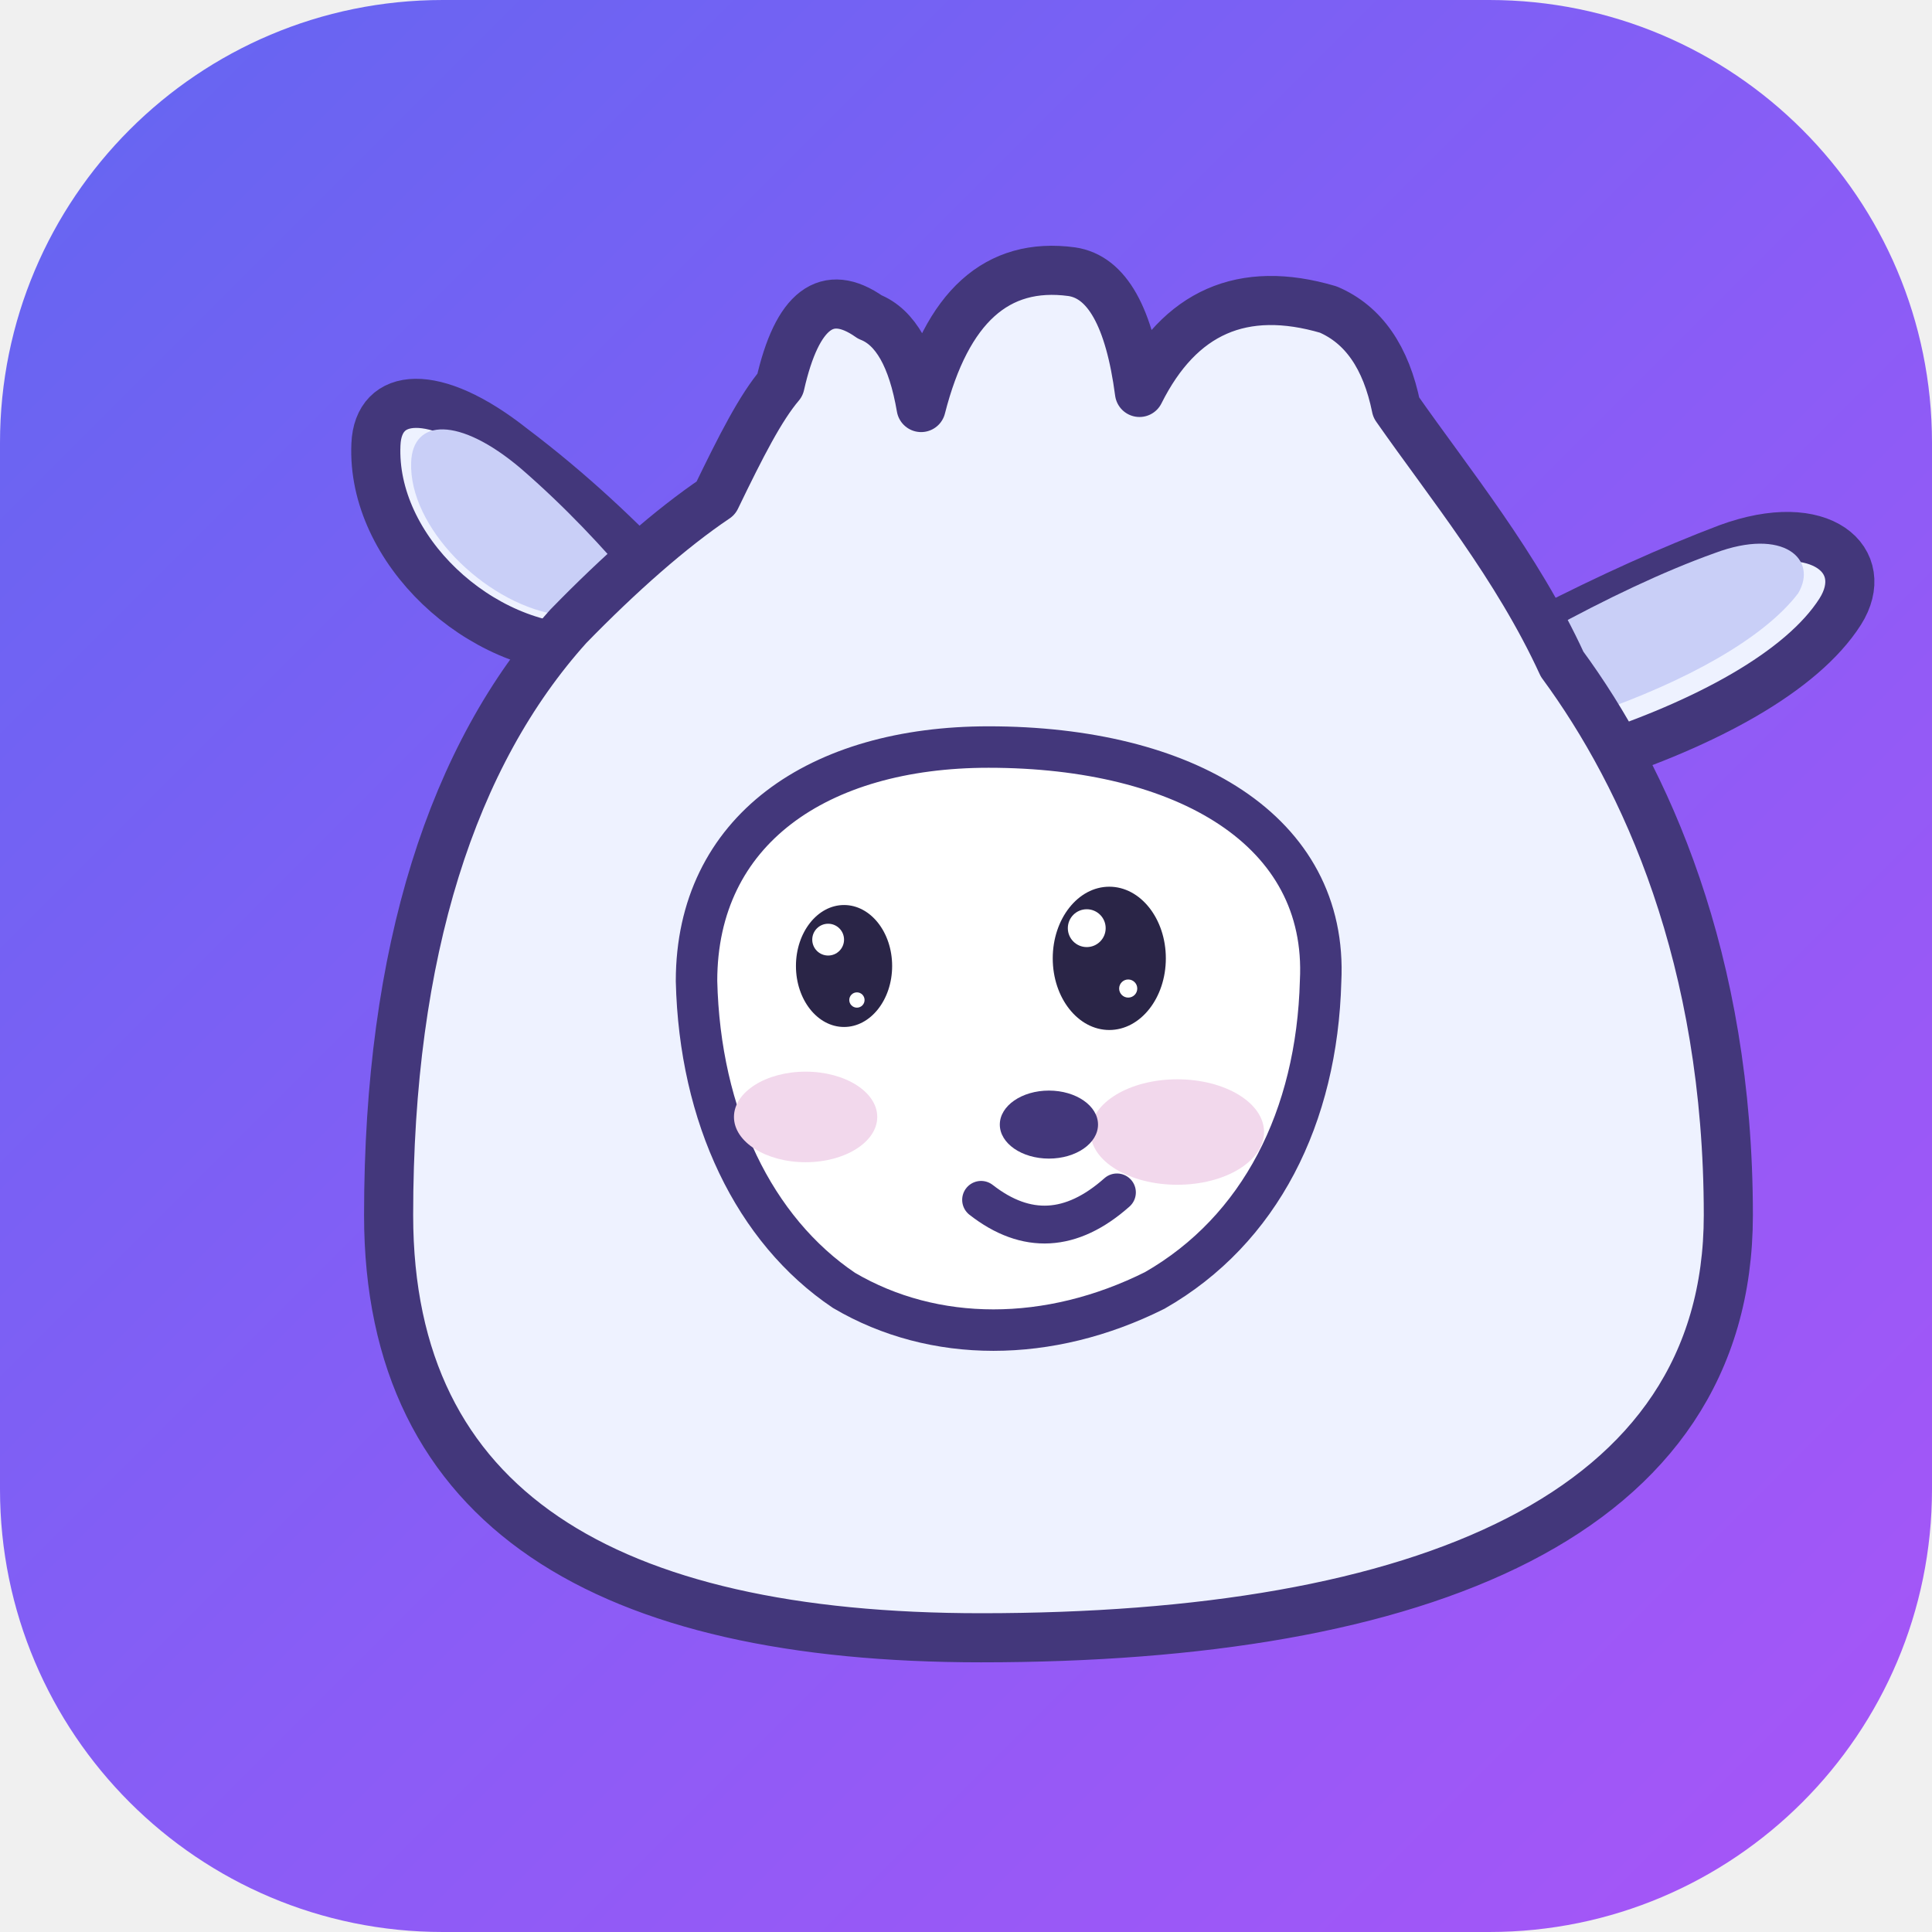
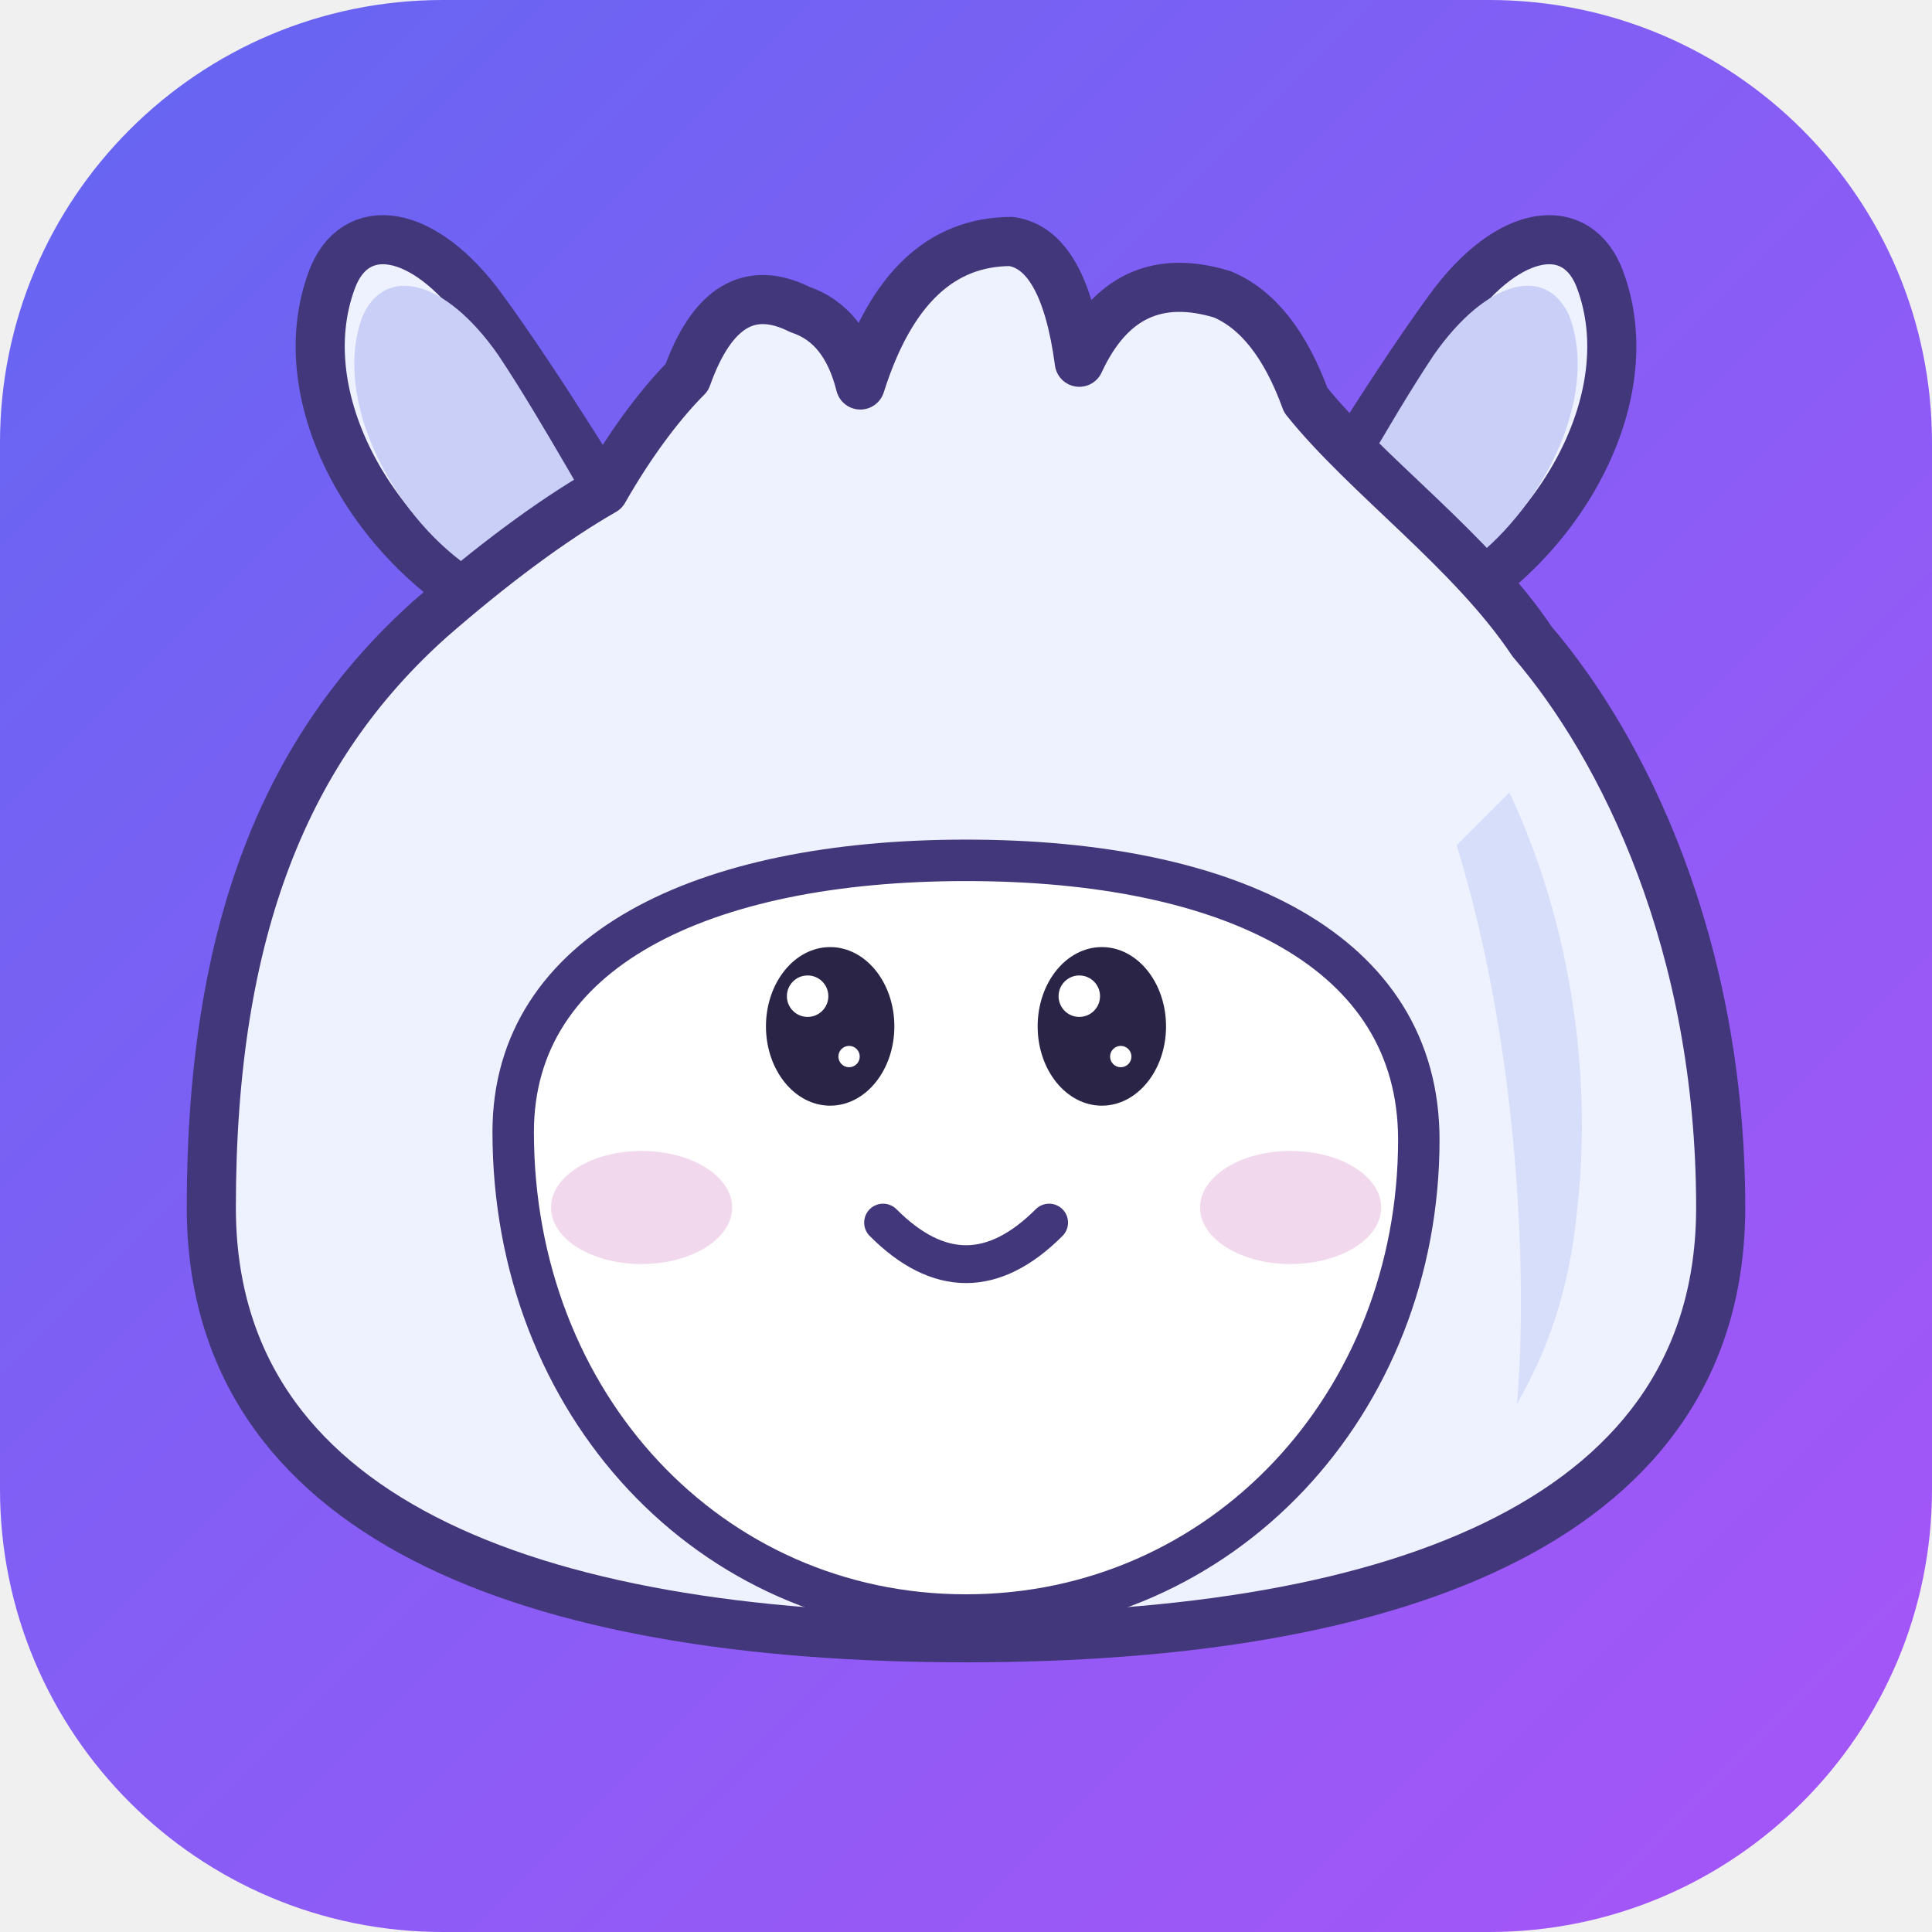
<svg xmlns="http://www.w3.org/2000/svg" viewBox="0 0 96 96">
  <defs>
    <linearGradient id="brand" x1="0" y1="0" x2="1" y2="1">
      <stop offset="0" stop-color="#6366F1" />
      <stop offset=".55" stop-color="#8B5CF6" />
      <stop offset="1" stop-color="#A855F7" />
    </linearGradient>
  </defs>
  <rect width="96" height="96" rx="22" fill="url(#brand)" />
-   <path d="M29.19 32.25 C23.85 32.32 18.44 27.29 18.68 22.08 C18.79 19.47 21.57 19.2 25.43 22.25 C28.39 24.48 30.89 26.87 32.79 28.9 C33.54 29.8 33.99 30.22 34.24 30.52 Z" fill="#EEF2FF" stroke="#43377B" stroke-width="2.44" stroke-linejoin="round" />
-   <path d="M62.25 40.5 C72.25 40.68 87.62 36.39 91.44 30.39 C93.03 27.88 90.53 25.52 85.84 27.25 C80.3 29.35 73.43 32.85 67.89 36.49 C66.02 37.77 64.2 38.86 63.07 39.54 C62.57 40 62.34 40.14 62.25 40.5 Z" fill="#EEF2FF" stroke="#43377B" stroke-width="2.44" stroke-linejoin="round" />
-   <path d="M27.54 30.52 C24.02 29.89 20.31 26.18 20.43 22.98 C20.5 20.79 22.82 20.69 25.87 23.27 C28.08 25.18 29.98 27.22 31.48 29.01 Z" fill="#C9CFF7" />
-   <path d="M65.98 37.95 C73.71 37.95 85.89 34.03 89.35 29.48 C90.35 27.79 88.62 26.2 85.21 27.48 C80.11 29.3 73.8 32.94 68.7 36.31 C67.11 37.27 66.02 37.77 65.98 37.95 Z" fill="#C9CFF7" />
-   <path d="M19.31 60.38 C19.31 47.25 22.5 37.5 28.24 31.12 C30.79 28.5 33.34 26.25 35.57 24.75 C36.84 22.12 37.8 20.25 38.76 19.12 Q40.03 13.5 43.22 15.75 Q45.13 16.5 45.77 20.25 Q47.68 12.75 53.25 13.5 Q55.88 13.88 56.62 19.5 Q59.62 13.5 66 15.38 Q68.62 16.5 69.38 20.25 C72 24 75.38 28.12 77.62 33 C81.75 38.62 85.88 47.62 85.88 60.38 C85.88 75.38 70.5 81.38 48.75 81.38 C30.15 81.38 19.31 75 19.31 60.38 Z" fill="#EEF2FF" stroke="#43377B" stroke-width="2.44" stroke-linejoin="round" />
-   <path d="M34.61 48.75 C34.61 41.25 40.67 37.12 49.12 37.12 C58.88 37.12 66 41.25 65.62 48.75 C65.44 55.5 62.62 61.12 57.38 64.12 C52.12 66.75 46.41 66.75 41.94 64.12 C37.48 61.12 34.77 55.5 34.61 48.75 Z" fill="#FFFFFF" stroke="#43377B" stroke-width="2.06" />
-   <ellipse cx="58.5" cy="56.25" rx="4.31" ry="2.62" fill="#F2D8EC" />
-   <ellipse cx="40.03" cy="55.5" rx="3.56" ry="2.25" fill="#F2D8EC" />
-   <ellipse cx="52.12" cy="55.88" rx="2.44" ry="1.69" fill="#43377B" />
-   <ellipse cx="55.12" cy="47.62" rx="2.81" ry="3.56" fill="#2A2547" />
-   <ellipse cx="41.94" cy="48" rx="2.39" ry="3.03" fill="#2A2547" />
-   <circle cx="54" cy="46.12" r="0.94" fill="#fff" />
-   <circle cx="56.06" cy="49.12" r="0.45" fill="#fff" />
-   <circle cx="41.15" cy="46.69" r="0.79" fill="#fff" />
-   <circle cx="42.58" cy="49.69" r="0.38" fill="#fff" />
-   <path d="M48.75 59.62 Q52.12 62.25 55.5 59.25" fill="none" stroke="#43377B" stroke-width="1.88" stroke-linecap="round" />
+   <path d="M24.75 30.38 C18.75 27.38 14.25 19.88 16.5 13.88 C17.63 10.88 21 11.25 24 15.38 C27 19.5 30.38 25.13 33 29.25 C33.94 30.56 34.5 31.31 34.88 31.69 Z" fill="#EEF2FF" stroke="#43377B" stroke-width="2.44" stroke-linejoin="round" />
+   <path d="M71.25 30.38 C77.25 27.38 81.75 19.88 79.5 13.88 C78.38 10.88 75 11.25 72 15.38 C69 19.5 65.63 25.13 63 29.25 C62.06 30.56 61.5 31.31 61.13 31.69 Z" fill="#EEF2FF" stroke="#43377B" stroke-width="2.44" stroke-linejoin="round" />
+   <path d="M23.25 28.13 C19.5 25.5 16.5 19.88 18 15.75 C19.13 13.13 22.13 13.88 24.75 17.63 C27 21 29.63 25.88 31.5 28.88 Z" fill="#C9CFF7" />
+   <path d="M72.75 28.13 C76.5 25.5 79.5 19.88 78 15.75 C76.88 13.13 73.88 13.88 71.25 17.63 C69 21 66.38 25.88 64.5 28.88 Z" fill="#C9CFF7" />
+   <path d="M10.5 60 C10.5 46.13 14.25 37.13 21.38 30.75 C24.38 28.13 27.38 25.88 30 24.38 C31.5 21.75 33 19.88 34.13 18.75 Q36 13.5 39.75 15.38 Q42 16.13 42.75 19.13 Q45 12 50.25 12 Q52.88 12.38 53.63 18 Q55.88 13.13 60.75 14.63 Q63.38 15.75 64.88 19.88 C67.88 23.63 73.13 27.38 76.13 31.88 C80.63 37.13 85.5 46.88 85.5 60 C85.5 75.38 69.75 81.38 48 81.38 C26.25 81.38 10.5 75.38 10.5 60 Z" fill="#EEF2FF" stroke="#43377B" stroke-width="2.44" stroke-linejoin="round" />
+   <path d="M75 39.38 C78 45.75 79.13 53.25 78.38 60 C78 64.13 76.88 67.13 75.38 69.75 C75.94 63 75.38 51.75 72.38 42 Z" fill="#D7DEFA" />
+   <path d="M25.5 56.25 C25.5 47.25 34.88 42.75 48 42.75 C61.13 42.75 70.5 47.25 70.5 56.63 C70.5 69.75 60.75 80.25 48 80.25 C35.25 80.25 25.5 69.75 25.5 56.25 Z" fill="#FFFFFF" stroke="#43377B" stroke-width="2.06" />
+   <ellipse cx="31.88" cy="60" rx="4.5" ry="2.81" fill="#F2D8EC" />
+   <ellipse cx="64.13" cy="60" rx="4.5" ry="2.81" fill="#F2D8EC" />
+   <ellipse cx="41.25" cy="51" rx="3.19" ry="3.94" fill="#2A2547" />
+   <ellipse cx="54.75" cy="51" rx="3.19" ry="3.94" fill="#2A2547" />
+   <circle cx="40.13" cy="49.5" r="1.03" fill="#fff" />
+   <circle cx="42.19" cy="52.5" r="0.53" fill="#fff" />
+   <circle cx="53.63" cy="49.5" r="1.03" fill="#fff" />
+   <circle cx="55.69" cy="52.5" r="0.53" fill="#fff" />
+   <path d="M43.88 60.75 Q48 64.88 52.13 60.75" fill="none" stroke="#43377B" stroke-width="1.88" stroke-linecap="round" />
</svg>
